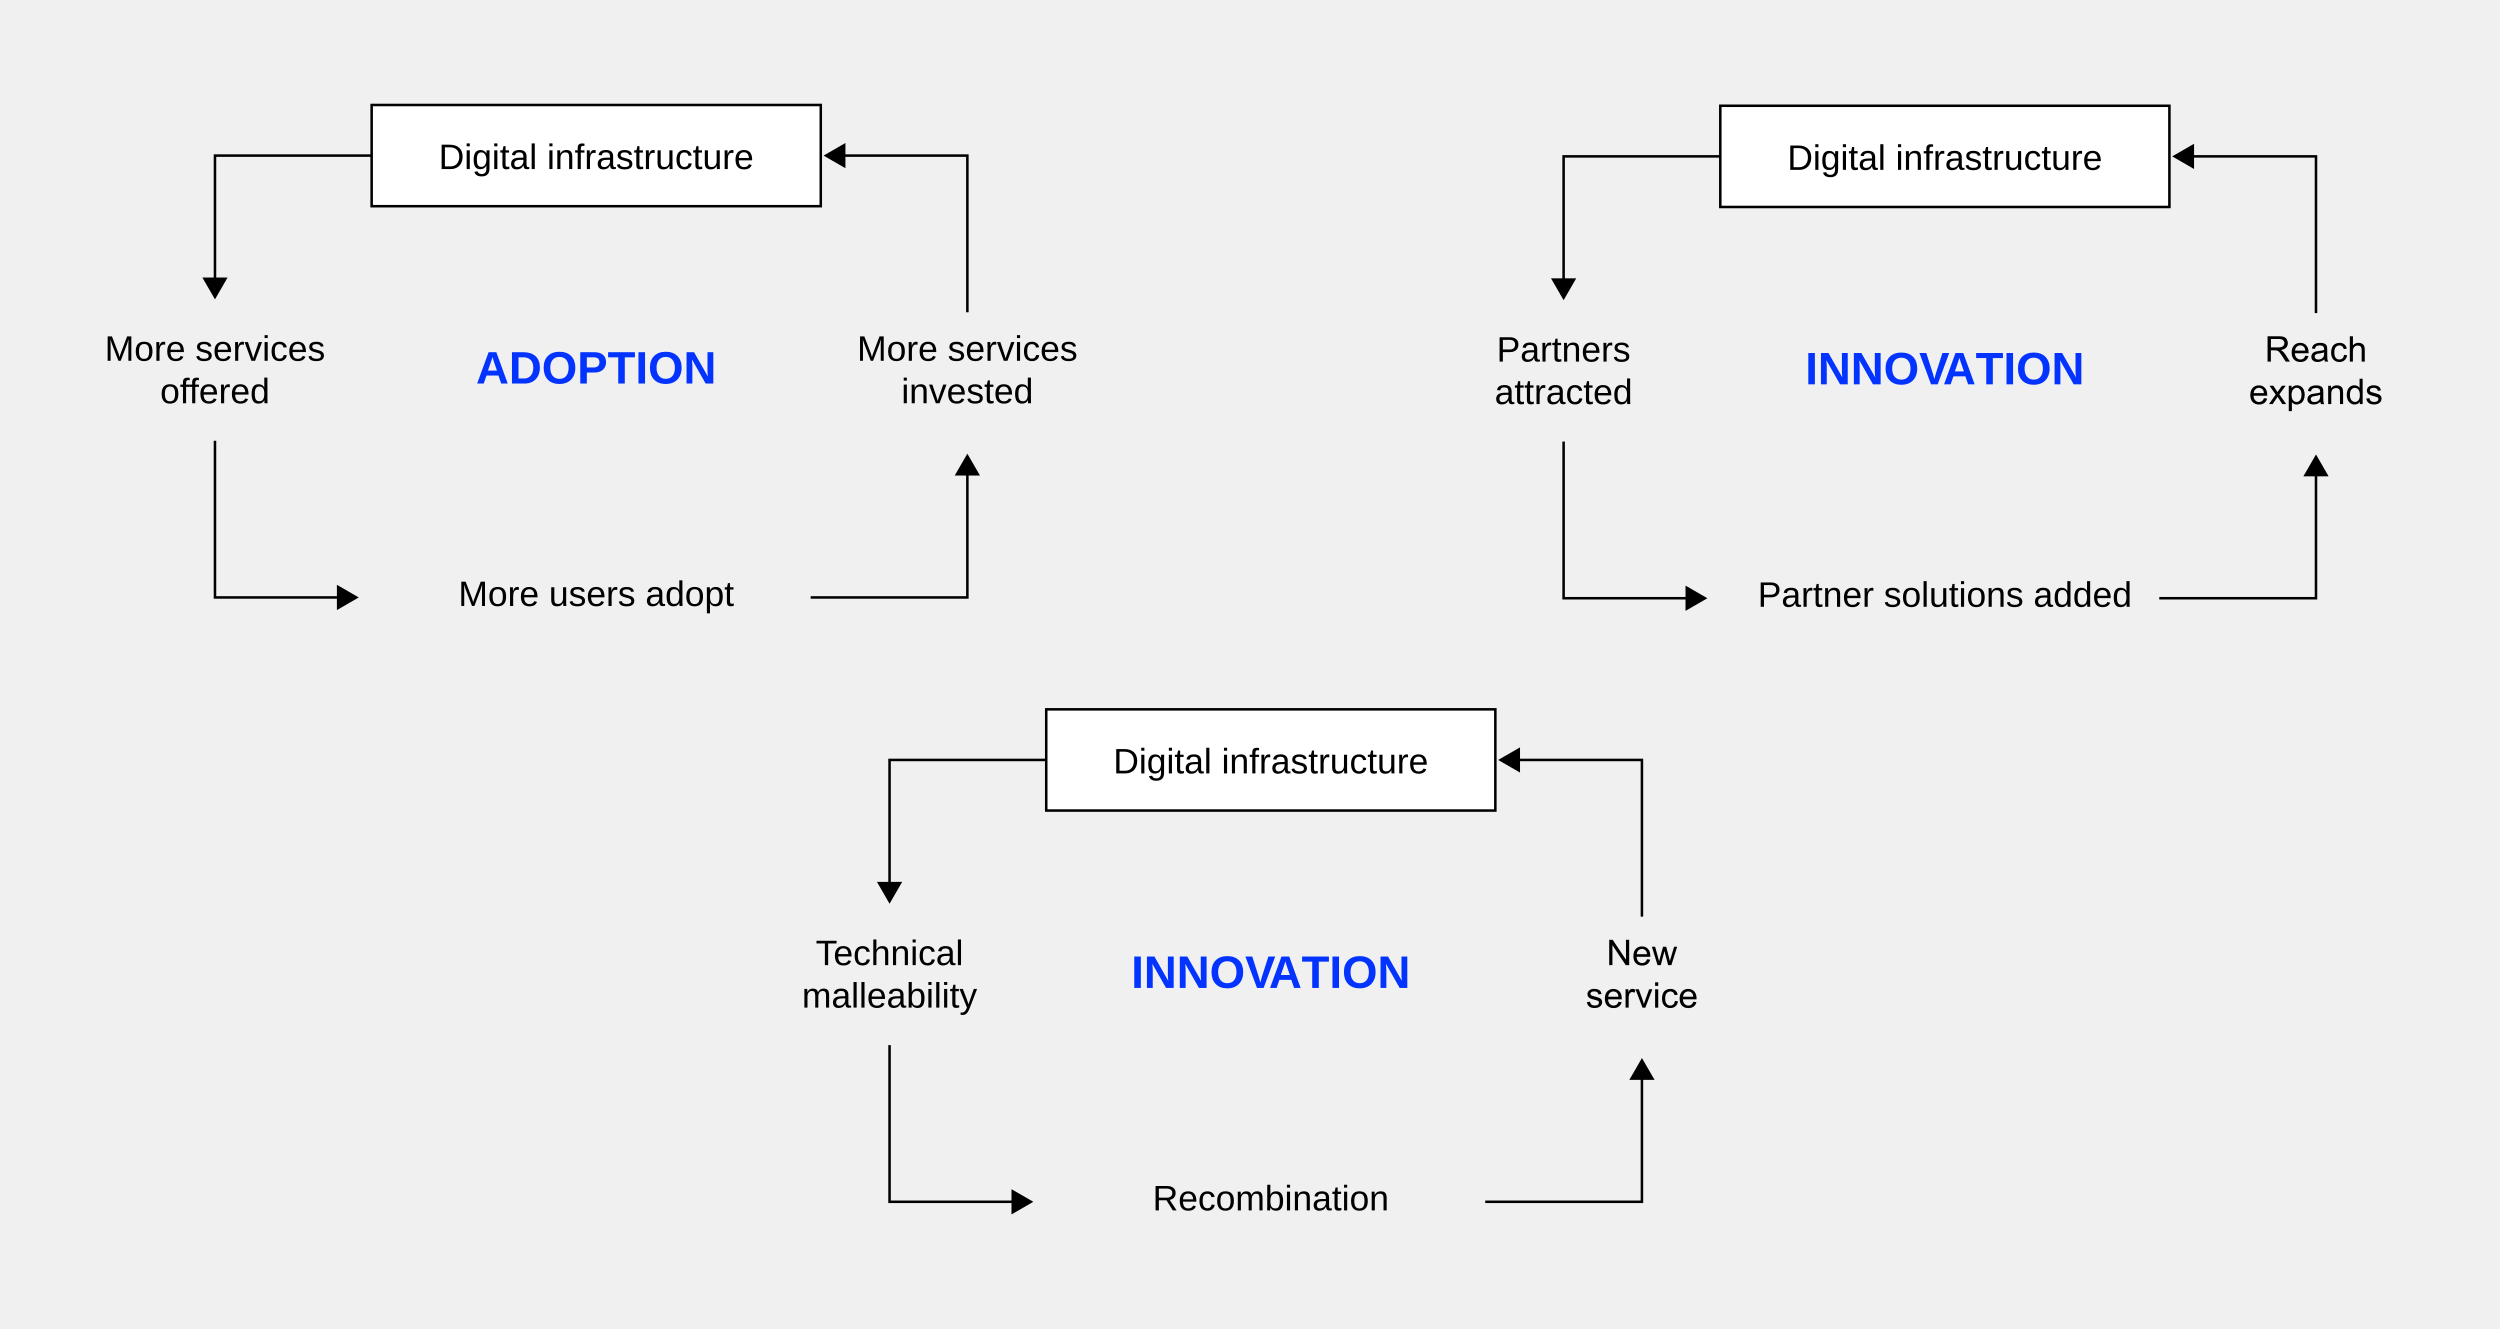
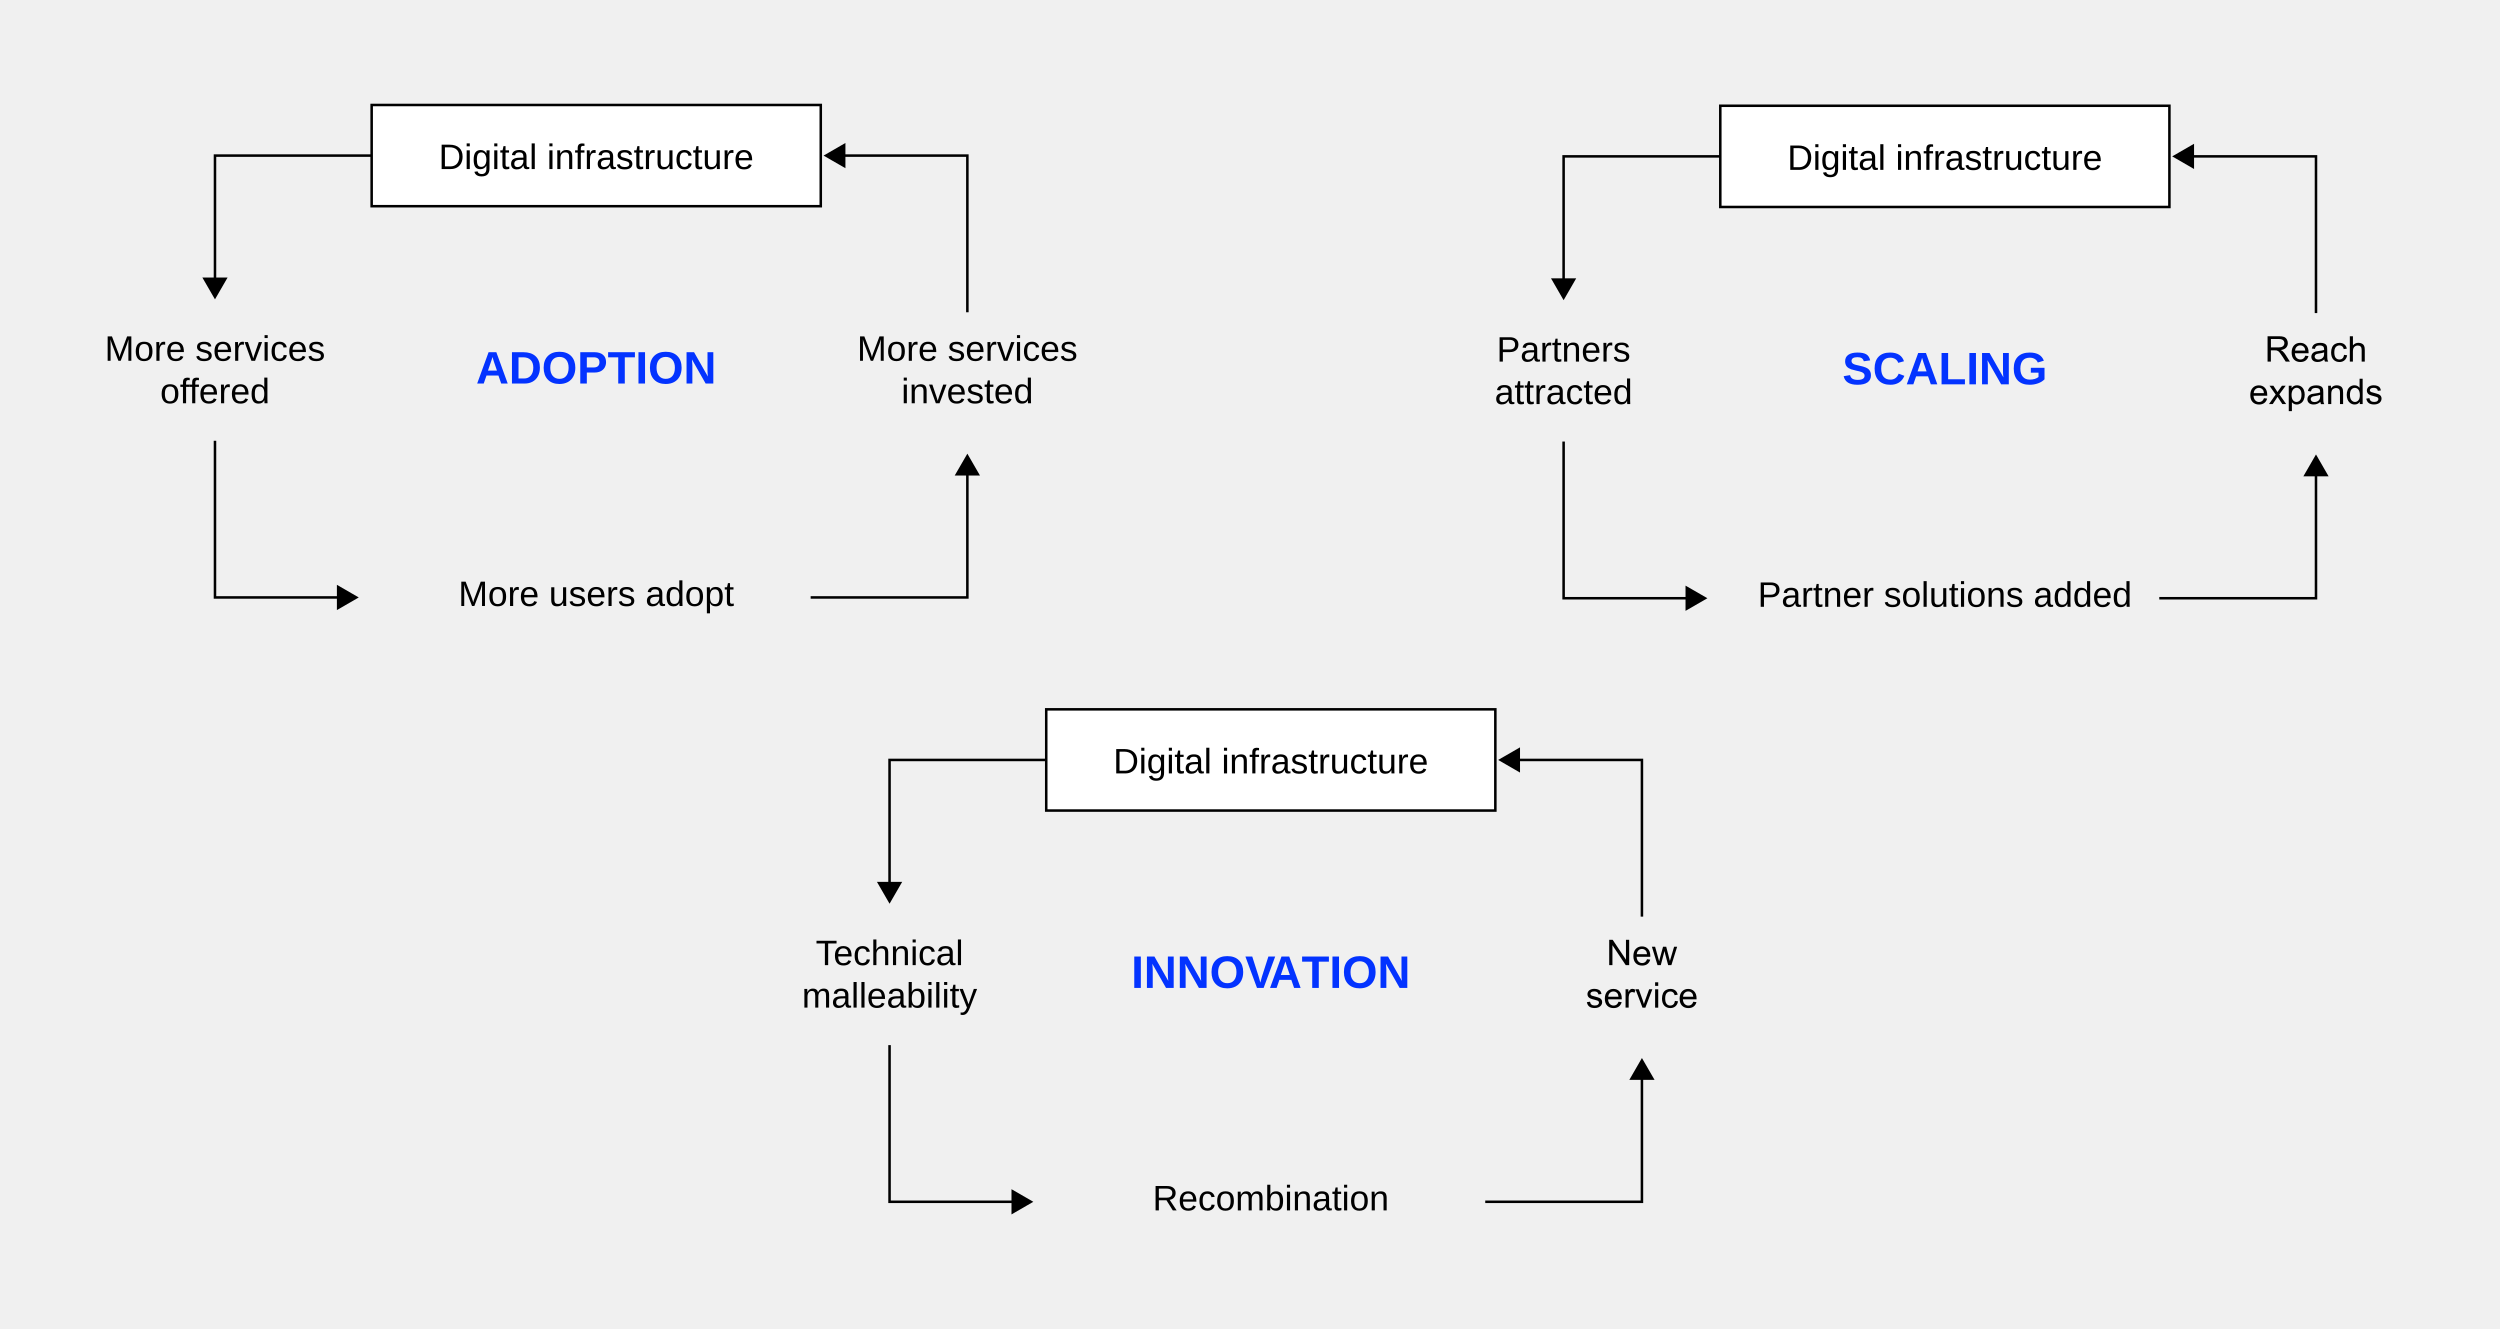
<svg xmlns="http://www.w3.org/2000/svg" id="maturity" viewBox="0 0 988 525">
  <rect x="413.47" y="280.33" width="177.49" height="40" style="fill:#fff; stroke:#000; stroke-miterlimit:10;" />
  <text transform="translate(439.98 305.65)" style="font-family:ArialMT, Arial; font-size:14px;">
    <tspan x="0" y="0">Digital infrastructure</tspan>
  </text>
  <text transform="translate(322.37 381.42)" style="font-family:ArialMT, Arial; font-size:14px;">
    <tspan x="0" y="0" style="letter-spacing:-.11em;">T</tspan>
    <tspan x="7" y="0">echnical</tspan>
    <tspan x="-5.44" y="16.8">malleability</tspan>
  </text>
  <text transform="translate(455.53 478.34)" style="font-family:ArialMT, Arial; font-size:14px;">
    <tspan x="0" y="0">Recombination</tspan>
  </text>
  <path d="m635.96,381.42v-10.02h1.36l5.26,7.87v-7.87h1.27v10.02h-1.36l-5.26-7.88v7.88h-1.27Z" />
  <path d="m650.89,379.09l1.27.16c-.2.74-.57,1.32-1.11,1.73s-1.24.62-2.08.62c-1.06,0-1.9-.33-2.53-.98-.62-.65-.93-1.57-.93-2.75s.31-2.17.94-2.84,1.44-1.01,2.45-1.01,1.76.33,2.38.99.92,1.59.92,2.79c0,.07,0,.18,0,.33h-5.41c.05.8.27,1.41.68,1.83s.91.64,1.52.64c.45,0,.84-.12,1.16-.36s.57-.62.76-1.13Zm-4.04-1.99h4.05c-.05-.61-.21-1.07-.46-1.37-.39-.47-.9-.71-1.52-.71-.57,0-1.04.19-1.42.57-.39.38-.6.88-.64,1.52Z" />
  <path d="m655.05,381.42l-2.22-7.26h1.27l1.16,4.19.43,1.56c.02-.08.14-.58.38-1.5l1.16-4.25h1.26l1.09,4.21.36,1.39.42-1.4,1.24-4.2h1.2l-2.27,7.26h-1.28l-1.16-4.35-.28-1.24-1.47,5.58h-1.29Z" />
  <path d="m627.15,396.06l1.22-.19c.07.49.26.86.57,1.12.31.26.75.39,1.31.39s.98-.12,1.26-.35.41-.5.41-.81c0-.28-.12-.5-.36-.66-.17-.11-.59-.25-1.26-.42-.9-.23-1.53-.42-1.88-.59-.35-.17-.61-.4-.79-.69-.18-.29-.27-.62-.27-.97,0-.32.07-.62.22-.9.15-.28.35-.5.61-.69.19-.14.45-.26.78-.36.33-.1.68-.15,1.06-.15.57,0,1.07.08,1.5.25.43.16.75.39.95.67s.35.66.42,1.12l-1.2.16c-.05-.37-.21-.67-.48-.88-.26-.21-.63-.31-1.11-.31-.57,0-.97.09-1.21.28s-.36.41-.36.66c0,.16.05.3.15.43.1.13.26.24.47.33.12.05.49.15,1.09.31.87.23,1.48.42,1.82.57.34.15.61.36.81.65s.29.63.29,1.05-.12.8-.36,1.16c-.24.36-.58.64-1.04.84s-.96.3-1.53.3c-.94,0-1.66-.2-2.16-.59-.49-.39-.81-.97-.95-1.74Z" />
  <path d="m639.61,395.89l1.27.16c-.2.74-.57,1.32-1.11,1.73s-1.24.62-2.08.62c-1.06,0-1.9-.33-2.53-.98-.62-.65-.93-1.57-.93-2.75s.31-2.17.94-2.84,1.44-1.01,2.45-1.01,1.76.33,2.38.99.92,1.59.92,2.79c0,.07,0,.18,0,.33h-5.41c.05.8.27,1.41.68,1.83s.91.64,1.52.64c.45,0,.84-.12,1.16-.36s.57-.62.76-1.13Zm-4.04-1.99h4.05c-.05-.61-.21-1.07-.46-1.37-.39-.47-.9-.71-1.52-.71-.57,0-1.04.19-1.42.57-.39.38-.6.88-.64,1.52Z" />
  <path d="m642.42,398.22v-7.26h1.11v1.1c.28-.52.54-.85.78-1.02.24-.16.5-.25.79-.25.42,0,.84.13,1.26.4l-.42,1.14c-.3-.18-.6-.27-.9-.27-.27,0-.51.08-.72.24s-.37.39-.46.67c-.14.44-.21.92-.21,1.44v3.8h-1.23Z" />
  <path d="m649.11,398.22l-2.76-7.26h1.3l1.56,4.35c.17.47.32.96.46,1.46.11-.38.26-.84.46-1.38l1.61-4.43h1.26l-2.75,7.26h-1.15Z" />
  <path d="m654.1,389.62v-1.42h1.23v1.42h-1.23Zm0,8.61v-7.26h1.23v7.26h-1.23Z" />
  <path d="m661.94,395.56l1.21.16c-.13.83-.47,1.49-1.01,1.96-.54.47-1.21.71-2.01.71-.99,0-1.79-.32-2.4-.97-.6-.65-.91-1.58-.91-2.79,0-.78.13-1.47.39-2.06s.66-1.03,1.19-1.32c.53-.29,1.11-.44,1.73-.44.79,0,1.43.2,1.93.6s.82.96.96,1.7l-1.2.18c-.11-.49-.32-.85-.6-1.1-.29-.25-.64-.37-1.05-.37-.62,0-1.12.22-1.51.67s-.58,1.15-.58,2.11.19,1.68.56,2.13.86.66,1.46.66c.48,0,.89-.15,1.21-.44s.53-.75.62-1.37Z" />
  <path d="m669.17,395.89l1.27.16c-.2.74-.57,1.32-1.11,1.73s-1.24.62-2.08.62c-1.06,0-1.9-.33-2.53-.98-.62-.65-.93-1.57-.93-2.75s.31-2.17.94-2.84,1.44-1.01,2.45-1.01,1.76.33,2.38.99.92,1.59.92,2.79c0,.07,0,.18,0,.33h-5.41c.05.8.27,1.41.68,1.83s.91.64,1.52.64c.45,0,.84-.12,1.16-.36s.57-.62.76-1.13Zm-4.04-1.99h4.05c-.05-.61-.21-1.07-.46-1.37-.39-.47-.9-.71-1.52-.71-.57,0-1.04.19-1.42.57-.39.38-.6.88-.64,1.52Z" />
  <text transform="translate(447.06 390.42)" style="fill:#0333ff; font-family:Arial-BoldMT, Arial; font-size:18px; font-weight:700;">
    <tspan x="0" y="0">INNO</tspan>
    <tspan x="45" y="0" style="letter-spacing:-.07em;">VA</tspan>
    <tspan x="67.33" y="0">TION</tspan>
  </text>
  <polyline points="413.47 300.33 351.55 300.33 351.55 349.98" style="fill:none; stroke:#000; stroke-miterlimit:10;" />
  <polygon points="346.57 348.52 351.55 357.15 356.54 348.52 346.57 348.52" />
  <polyline points="351.55 413.03 351.55 474.95 401.2 474.95" style="fill:none; stroke:#000; stroke-miterlimit:10;" />
  <polygon points="399.74 479.94 408.37 474.95 399.74 469.97 399.74 479.94" />
  <polyline points="586.97 474.95 648.89 474.95 648.89 425.31" style="fill:none; stroke:#000; stroke-miterlimit:10;" />
  <polygon points="653.88 426.76 648.89 418.13 643.91 426.76 653.88 426.76" />
  <polyline points="648.89 362.25 648.89 300.33 599.25 300.33" style="fill:none; stroke:#000; stroke-miterlimit:10;" />
  <polygon points="600.71 295.35 592.07 300.33 600.71 305.32 600.71 295.35" />
  <rect x="679.86" y="41.8" width="177.49" height="40" style="fill:#fff; stroke:#000; stroke-miterlimit:10;" />
  <text transform="translate(706.36 67.13)" style="font-family:ArialMT, Arial; font-size:14px;">
    <tspan x="0" y="0">Digital infrastructure</tspan>
  </text>
  <text transform="translate(591.48 142.9)" style="font-family:ArialMT, Arial; font-size:14px;">
    <tspan x="0" y="0">Partners</tspan>
    <tspan x="-.78" y="16.8">attracted</tspan>
  </text>
  <text transform="translate(694.67 239.81)" style="font-family:ArialMT, Arial; font-size:14px;">
    <tspan x="0" y="0">Partner solutions added</tspan>
  </text>
  <path d="m896.14,142.9v-10.02h4.44c.89,0,1.57.09,2.04.27s.84.5,1.11.95.42.96.42,1.51c0,.71-.23,1.31-.69,1.8s-1.17.8-2.13.93c.35.17.62.33.8.5.39.36.75.8,1.1,1.33l1.74,2.73h-1.67l-1.33-2.08c-.39-.6-.71-1.06-.96-1.38s-.48-.54-.67-.67c-.2-.13-.4-.22-.61-.27-.15-.03-.4-.05-.74-.05h-1.54v4.45h-1.33Zm1.33-5.6h2.85c.61,0,1.08-.06,1.42-.19s.6-.33.78-.6.27-.58.27-.9c0-.47-.17-.86-.52-1.17-.34-.31-.89-.46-1.63-.46h-3.17v3.32Z" />
  <path d="m911.04,140.56l1.27.16c-.2.74-.57,1.32-1.11,1.73s-1.24.62-2.08.62c-1.06,0-1.9-.33-2.53-.98-.62-.65-.93-1.57-.93-2.75s.31-2.17.94-2.84,1.44-1.01,2.45-1.01,1.76.33,2.38.99.92,1.59.92,2.79c0,.07,0,.18,0,.33h-5.41c.05.8.27,1.41.68,1.83s.91.64,1.52.64c.45,0,.84-.12,1.16-.36s.57-.62.76-1.13Zm-4.04-1.99h4.05c-.05-.61-.21-1.07-.46-1.37-.39-.47-.9-.71-1.52-.71-.57,0-1.04.19-1.42.57-.39.38-.6.88-.64,1.52Z" />
  <path d="m918.6,142c-.46.39-.89.66-1.32.82-.42.16-.87.24-1.36.24-.8,0-1.41-.19-1.84-.58s-.64-.89-.64-1.49c0-.36.08-.68.24-.97.16-.29.37-.53.64-.71.26-.18.56-.31.88-.4.24-.06.61-.13,1.09-.18.99-.12,1.72-.26,2.19-.42,0-.17,0-.28,0-.32,0-.5-.12-.85-.35-1.06-.31-.28-.78-.42-1.4-.42-.58,0-1.01.1-1.28.3-.28.2-.48.56-.61,1.08l-1.2-.16c.11-.52.29-.93.54-1.25s.61-.56,1.09-.73,1.02-.26,1.65-.26,1.12.07,1.51.22.67.33.85.55.31.5.38.84c.04.21.06.59.06,1.13v1.64c0,1.14.03,1.87.08,2.17.05.3.16.59.31.87h-1.29c-.13-.26-.21-.55-.25-.9Zm-.1-2.75c-.45.18-1.12.34-2.01.46-.51.07-.86.15-1.07.25s-.37.22-.49.4-.17.37-.17.58c0,.33.12.6.37.82.25.22.61.33,1.09.33s.9-.1,1.26-.31.64-.49.81-.85c.13-.28.2-.69.2-1.23v-.45Z" />
  <path d="m926.38,140.24l1.21.16c-.13.83-.47,1.49-1.01,1.96-.54.47-1.21.71-2.01.71-.99,0-1.79-.32-2.4-.97-.6-.65-.91-1.58-.91-2.79,0-.78.13-1.47.39-2.06s.66-1.03,1.19-1.32c.53-.29,1.11-.44,1.73-.44.79,0,1.43.2,1.93.6s.82.96.96,1.7l-1.2.18c-.11-.49-.32-.85-.6-1.1-.29-.25-.64-.37-1.05-.37-.62,0-1.12.22-1.51.67s-.58,1.15-.58,2.11.19,1.68.56,2.13.86.66,1.46.66c.48,0,.89-.15,1.21-.44s.53-.75.62-1.37Z" />
  <path d="m928.65,142.9v-10.02h1.23v3.6c.57-.67,1.3-1,2.17-1,.54,0,1,.11,1.4.32s.68.5.85.88c.17.37.26.92.26,1.63v4.6h-1.23v-4.6c0-.62-.13-1.06-.4-1.34-.27-.28-.64-.42-1.13-.42-.36,0-.71.09-1.03.28-.32.19-.55.45-.69.77s-.21.77-.21,1.34v3.97h-1.23Z" />
  <path d="m894.7,157.36l1.27.16c-.2.74-.57,1.32-1.11,1.73s-1.24.62-2.08.62c-1.06,0-1.9-.33-2.53-.98-.62-.65-.93-1.57-.93-2.75s.31-2.17.94-2.84,1.44-1.01,2.45-1.01,1.76.33,2.38.99.92,1.59.92,2.79c0,.07,0,.18,0,.33h-5.41c.05.8.27,1.41.68,1.83s.91.64,1.52.64c.45,0,.84-.12,1.16-.36s.57-.62.76-1.13Zm-4.04-1.99h4.05c-.05-.61-.21-1.07-.46-1.37-.39-.47-.9-.71-1.52-.71-.57,0-1.04.19-1.42.57-.39.38-.6.88-.64,1.52Z" />
  <path d="m896.7,159.7l2.65-3.77-2.45-3.49h1.54l1.11,1.7c.21.32.38.59.51.81.2-.3.38-.57.55-.8l1.22-1.72h1.47l-2.51,3.42,2.7,3.84h-1.51l-1.49-2.26-.4-.61-1.91,2.86h-1.49Z" />
  <path d="m904.52,162.48v-10.04h1.12v.94c.26-.37.56-.65.9-.83s.74-.28,1.21-.28c.62,0,1.17.16,1.64.48s.83.77,1.07,1.35.36,1.22.36,1.91c0,.74-.13,1.41-.4,2.01-.27.59-.65,1.05-1.16,1.37-.51.32-1.04.48-1.6.48-.41,0-.78-.09-1.1-.26-.33-.17-.59-.39-.8-.66v3.53h-1.23Zm1.11-6.37c0,.93.19,1.62.57,2.07s.84.67,1.37.67,1.02-.23,1.4-.69c.39-.46.58-1.18.58-2.15s-.19-1.62-.57-2.08c-.38-.46-.83-.69-1.36-.69s-.99.25-1.39.73c-.4.49-.61,1.2-.61,2.14Z" />
  <path d="m917.04,158.8c-.46.39-.89.66-1.32.82-.42.16-.87.24-1.36.24-.8,0-1.41-.19-1.84-.58s-.64-.89-.64-1.49c0-.36.08-.68.24-.97.16-.29.37-.53.64-.71.26-.18.56-.31.88-.4.24-.06.61-.13,1.09-.18.99-.12,1.72-.26,2.19-.42,0-.17,0-.28,0-.32,0-.5-.12-.85-.35-1.06-.31-.28-.78-.42-1.4-.42-.58,0-1.01.1-1.28.3-.28.2-.48.56-.61,1.08l-1.2-.16c.11-.52.29-.93.54-1.25s.61-.56,1.09-.73,1.02-.26,1.65-.26,1.12.07,1.51.22.67.33.85.55.31.5.38.84c.04.21.06.59.06,1.13v1.64c0,1.14.03,1.87.08,2.17.05.3.16.59.31.87h-1.29c-.13-.26-.21-.55-.25-.9Zm-.1-2.75c-.45.18-1.12.34-2.01.46-.51.07-.86.15-1.07.25s-.37.22-.49.4-.17.37-.17.58c0,.33.12.6.37.82.25.22.61.33,1.09.33s.9-.1,1.26-.31.64-.49.81-.85c.13-.28.2-.69.2-1.23v-.45Z" />
  <path d="m920.09,159.7v-7.26h1.11v1.03c.53-.8,1.3-1.2,2.31-1.2.44,0,.84.08,1.21.24.37.16.64.36.82.62s.31.56.38.91c.05.23.07.63.07,1.2v4.46h-1.23v-4.42c0-.5-.05-.88-.14-1.12s-.27-.45-.51-.59c-.24-.15-.53-.22-.86-.22-.52,0-.98.17-1.36.5-.38.33-.57.96-.57,1.89v3.96h-1.23Z" />
  <path d="m932.59,159.7v-.92c-.46.72-1.14,1.08-2.03,1.08-.58,0-1.11-.16-1.6-.48-.48-.32-.86-.76-1.13-1.34-.27-.57-.4-1.23-.4-1.97s.12-1.38.36-1.97.6-1.04,1.09-1.36,1.02-.47,1.62-.47c.44,0,.83.09,1.17.28s.62.42.83.72v-3.6h1.22v10.02h-1.14Zm-3.89-3.62c0,.93.2,1.62.59,2.08s.85.69,1.39.69.99-.22,1.37-.66c.38-.44.56-1.11.56-2.01,0-.99-.19-1.72-.57-2.19s-.85-.7-1.42-.7-1,.22-1.37.67c-.37.45-.55,1.15-.55,2.11Z" />
  <path d="m935.17,157.53l1.22-.19c.07.49.26.86.57,1.12.31.26.75.39,1.31.39s.98-.12,1.26-.35.41-.5.41-.81c0-.28-.12-.5-.36-.66-.17-.11-.59-.25-1.26-.42-.9-.23-1.53-.42-1.88-.59-.35-.17-.61-.4-.79-.69-.18-.29-.27-.62-.27-.97,0-.32.07-.62.22-.9.15-.28.35-.5.61-.69.19-.14.45-.26.78-.36.33-.1.68-.15,1.06-.15.57,0,1.07.08,1.5.25.43.16.75.39.95.67s.35.66.42,1.12l-1.2.16c-.05-.37-.21-.67-.48-.88-.26-.21-.63-.31-1.11-.31-.57,0-.97.09-1.21.28s-.36.41-.36.66c0,.16.05.3.15.43.1.13.26.24.47.33.12.05.49.15,1.09.31.87.23,1.48.42,1.82.57.34.15.61.36.81.65s.29.63.29,1.05-.12.8-.36,1.16c-.24.36-.58.64-1.04.84s-.96.3-1.53.3c-.94,0-1.66-.2-2.16-.59-.49-.39-.81-.97-.95-1.74Z" />
-   <text transform="translate(713.44 151.89)" style="fill:#0333ff; font-family:Arial-BoldMT, Arial; font-size:18px; font-weight:700;">
-     <tspan x="0" y="0">INNO</tspan>
-     <tspan x="45" y="0" style="letter-spacing:-.07em;">VA</tspan>
-     <tspan x="67.33" y="0">TION</tspan>
+   <text transform="translate(728.1 151.89)" style="fill:#0333ff; font-family:Arial-BoldMT, Arial; font-size:18px; font-weight:700;">
+     <tspan x="0" y="0">SCALING</tspan>
  </text>
  <polyline points="679.86 61.8 617.94 61.8 617.94 111.45" style="fill:none; stroke:#000; stroke-miterlimit:10;" />
  <polygon points="612.95 109.99 617.94 118.63 622.92 109.99 612.95 109.99" />
  <polyline points="617.94 174.5 617.94 236.42 667.58 236.42" style="fill:none; stroke:#000; stroke-miterlimit:10;" />
  <polygon points="666.12 241.41 674.76 236.42 666.12 231.44 666.12 241.41" />
  <polyline points="853.35 236.42 915.28 236.42 915.28 186.78" style="fill:none; stroke:#000; stroke-miterlimit:10;" />
  <polygon points="920.26 188.24 915.28 179.6 910.29 188.24 920.26 188.24" />
  <polyline points="915.28 123.73 915.28 61.8 865.63 61.8" style="fill:none; stroke:#000; stroke-miterlimit:10;" />
  <polygon points="867.09 56.82 858.45 61.8 867.09 66.79 867.09 56.82" />
  <rect x="146.88" y="41.49" width="177.49" height="40" style="fill:#fff; stroke:#000; stroke-miterlimit:10;" />
  <text transform="translate(173.38 66.81)" style="font-family:ArialMT, Arial; font-size:14px;">
    <tspan x="0" y="0">Digital infrastructure</tspan>
  </text>
  <text transform="translate(41.39 142.58)" style="font-family:ArialMT, Arial; font-size:14px;">
    <tspan x="0" y="0">More services</tspan>
    <tspan x="21.9" y="16.8">o</tspan>
    <tspan x="29.68" y="16.8" style="letter-spacing:-.02em;">f</tspan>
    <tspan x="33.32" y="16.8">fered</tspan>
  </text>
  <text transform="translate(181.15 239.49)" style="font-family:ArialMT, Arial; font-size:14px;">
    <tspan x="0" y="0">More users adopt</tspan>
  </text>
  <text transform="translate(338.73 142.58)" style="font-family:ArialMT, Arial; font-size:14px;">
    <tspan x="0" y="0">More services</tspan>
    <tspan x="17.49" y="16.8">invested</tspan>
  </text>
  <text transform="translate(188.12 151.58)" style="fill:#0333ff; font-family:Arial-BoldMT, Arial; font-size:18px; font-weight:700;">
    <tspan x="0" y="0">ADOPTION</tspan>
  </text>
  <polyline points="146.88 61.49 84.96 61.49 84.96 111.14" style="fill:none; stroke:#000; stroke-miterlimit:10;" />
  <polygon points="79.97 109.68 84.96 118.31 89.94 109.68 79.97 109.68" />
  <polyline points="84.96 174.19 84.96 236.11 134.6 236.11" style="fill:none; stroke:#000; stroke-miterlimit:10;" />
  <polygon points="133.14 241.1 141.78 236.11 133.14 231.12 133.14 241.1" />
  <polyline points="320.37 236.11 382.3 236.11 382.3 186.46" style="fill:none; stroke:#000; stroke-miterlimit:10;" />
  <polygon points="387.28 187.92 382.3 179.29 377.31 187.92 387.28 187.92" />
  <polyline points="382.3 123.41 382.3 61.49 332.65 61.49" style="fill:none; stroke:#000; stroke-miterlimit:10;" />
  <polygon points="334.11 56.5 325.47 61.49 334.11 66.48 334.11 56.5" />
</svg>
